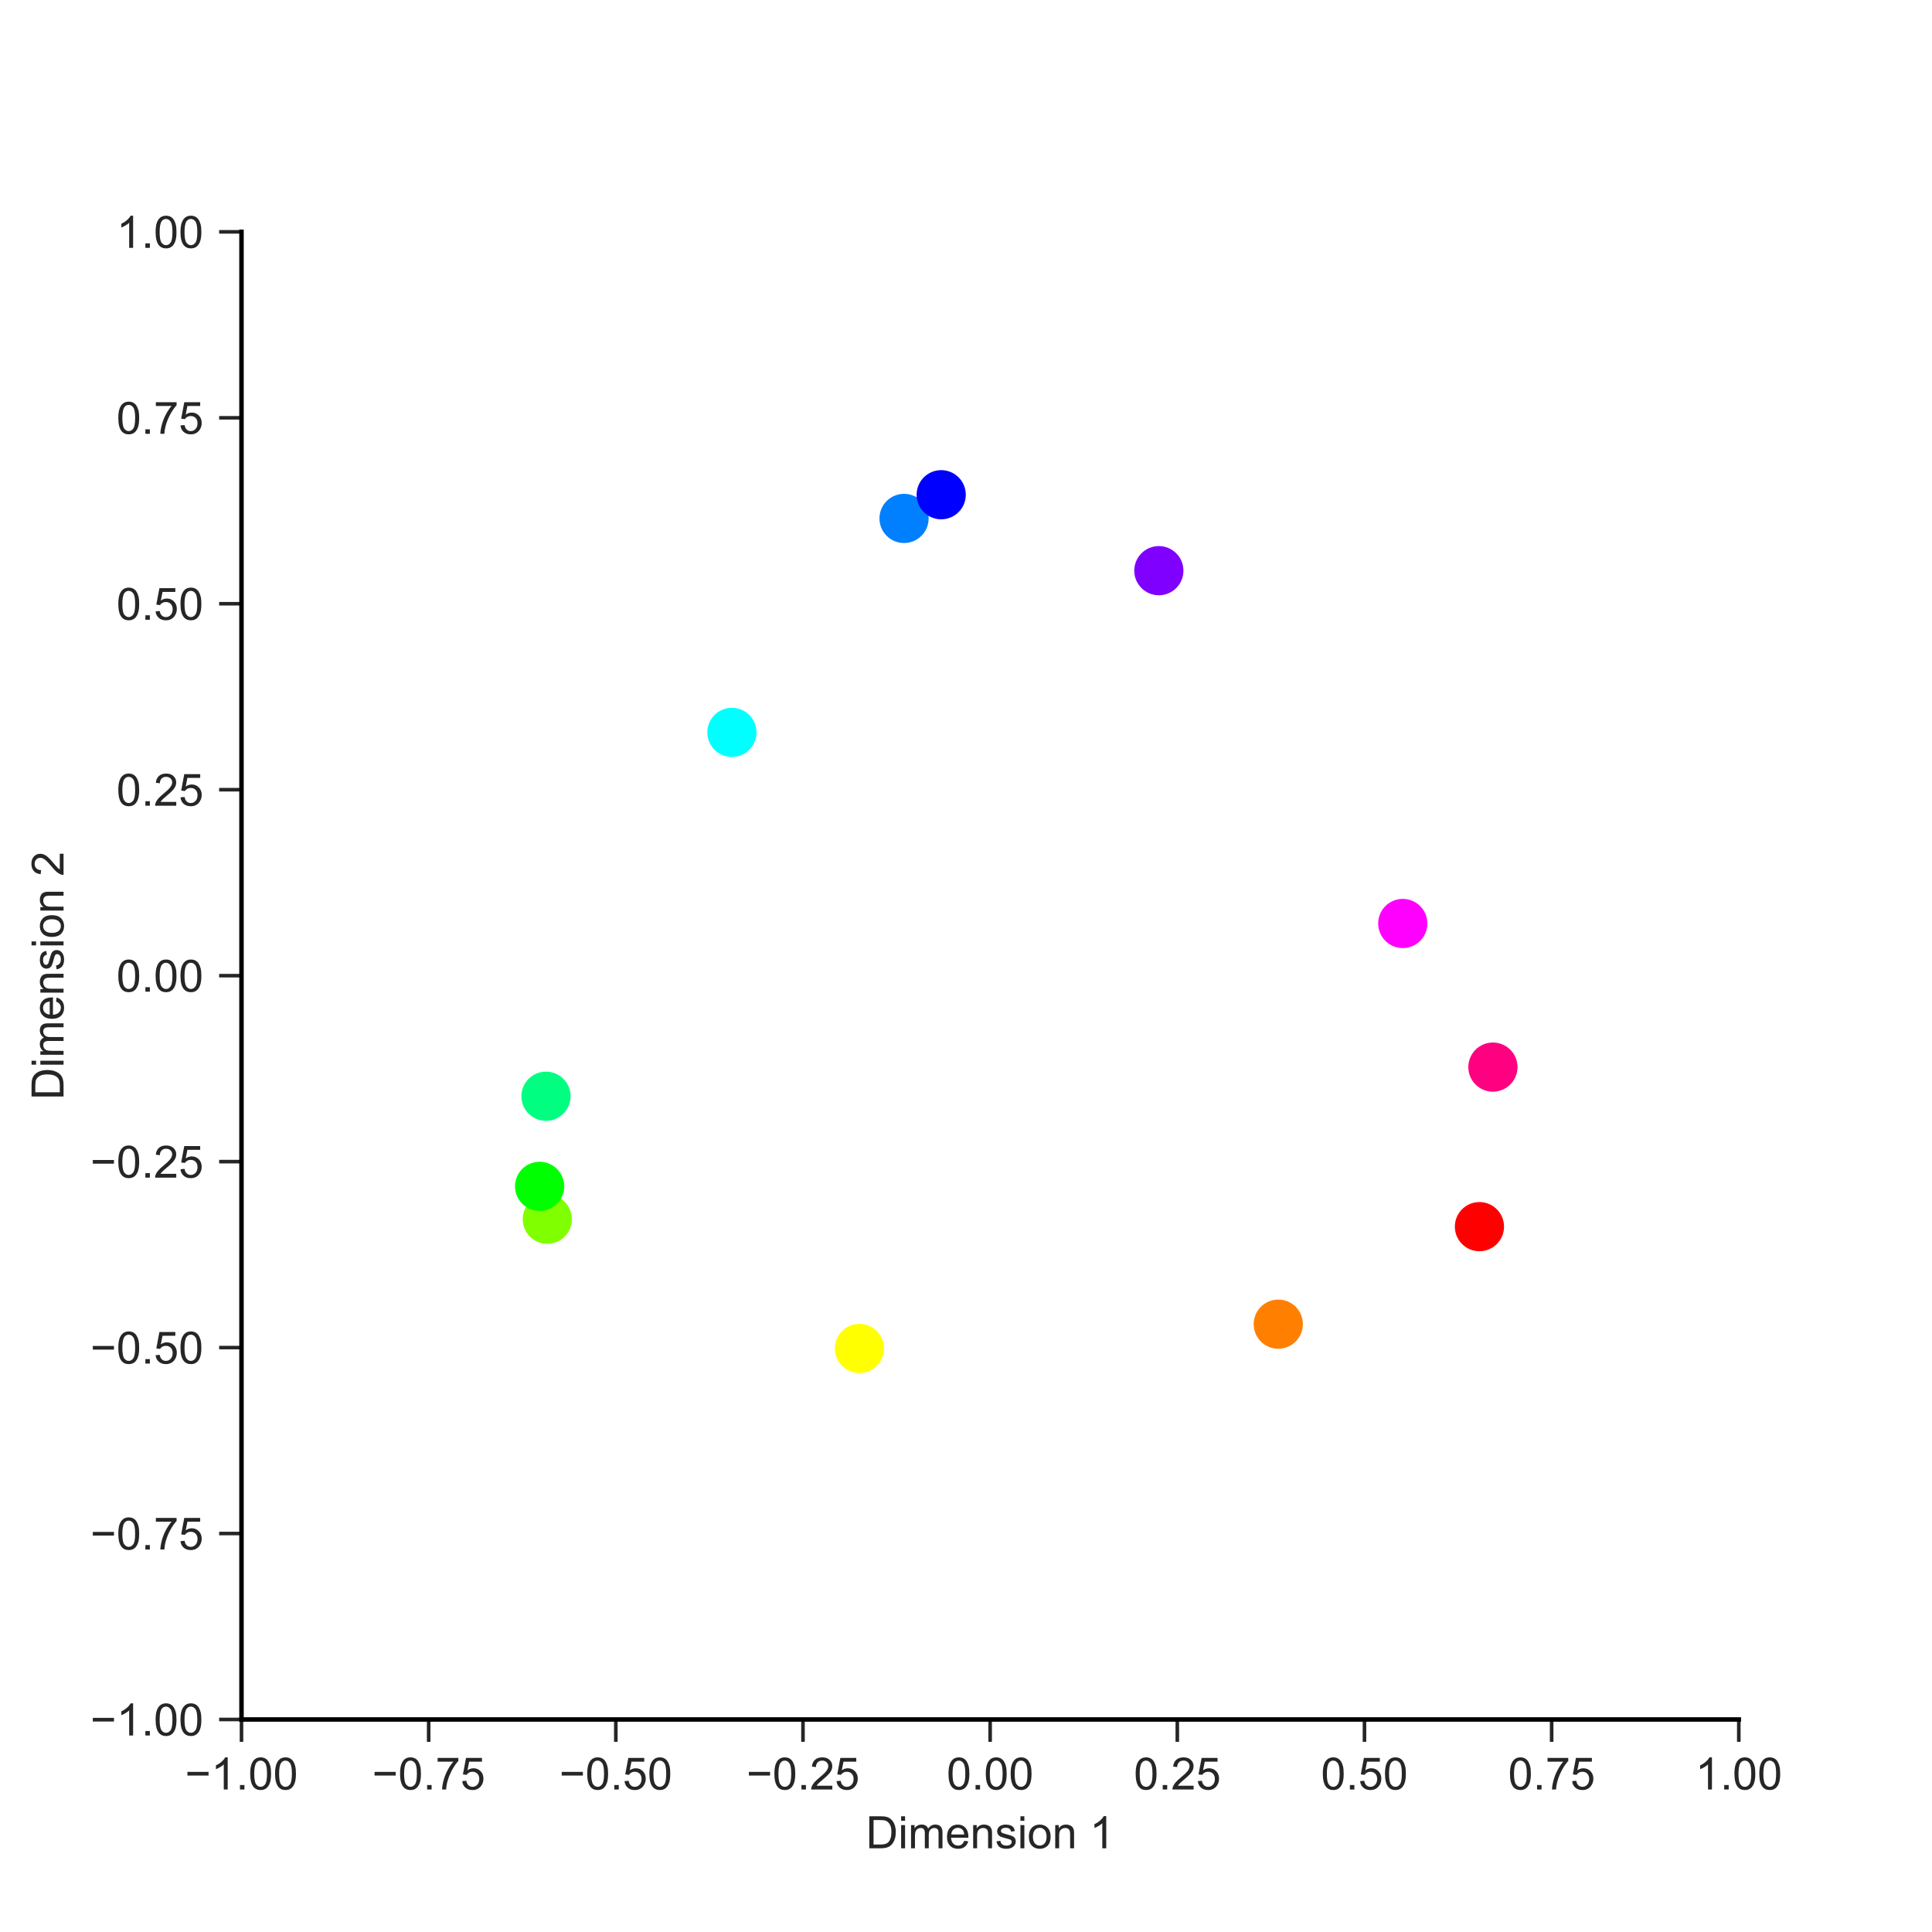
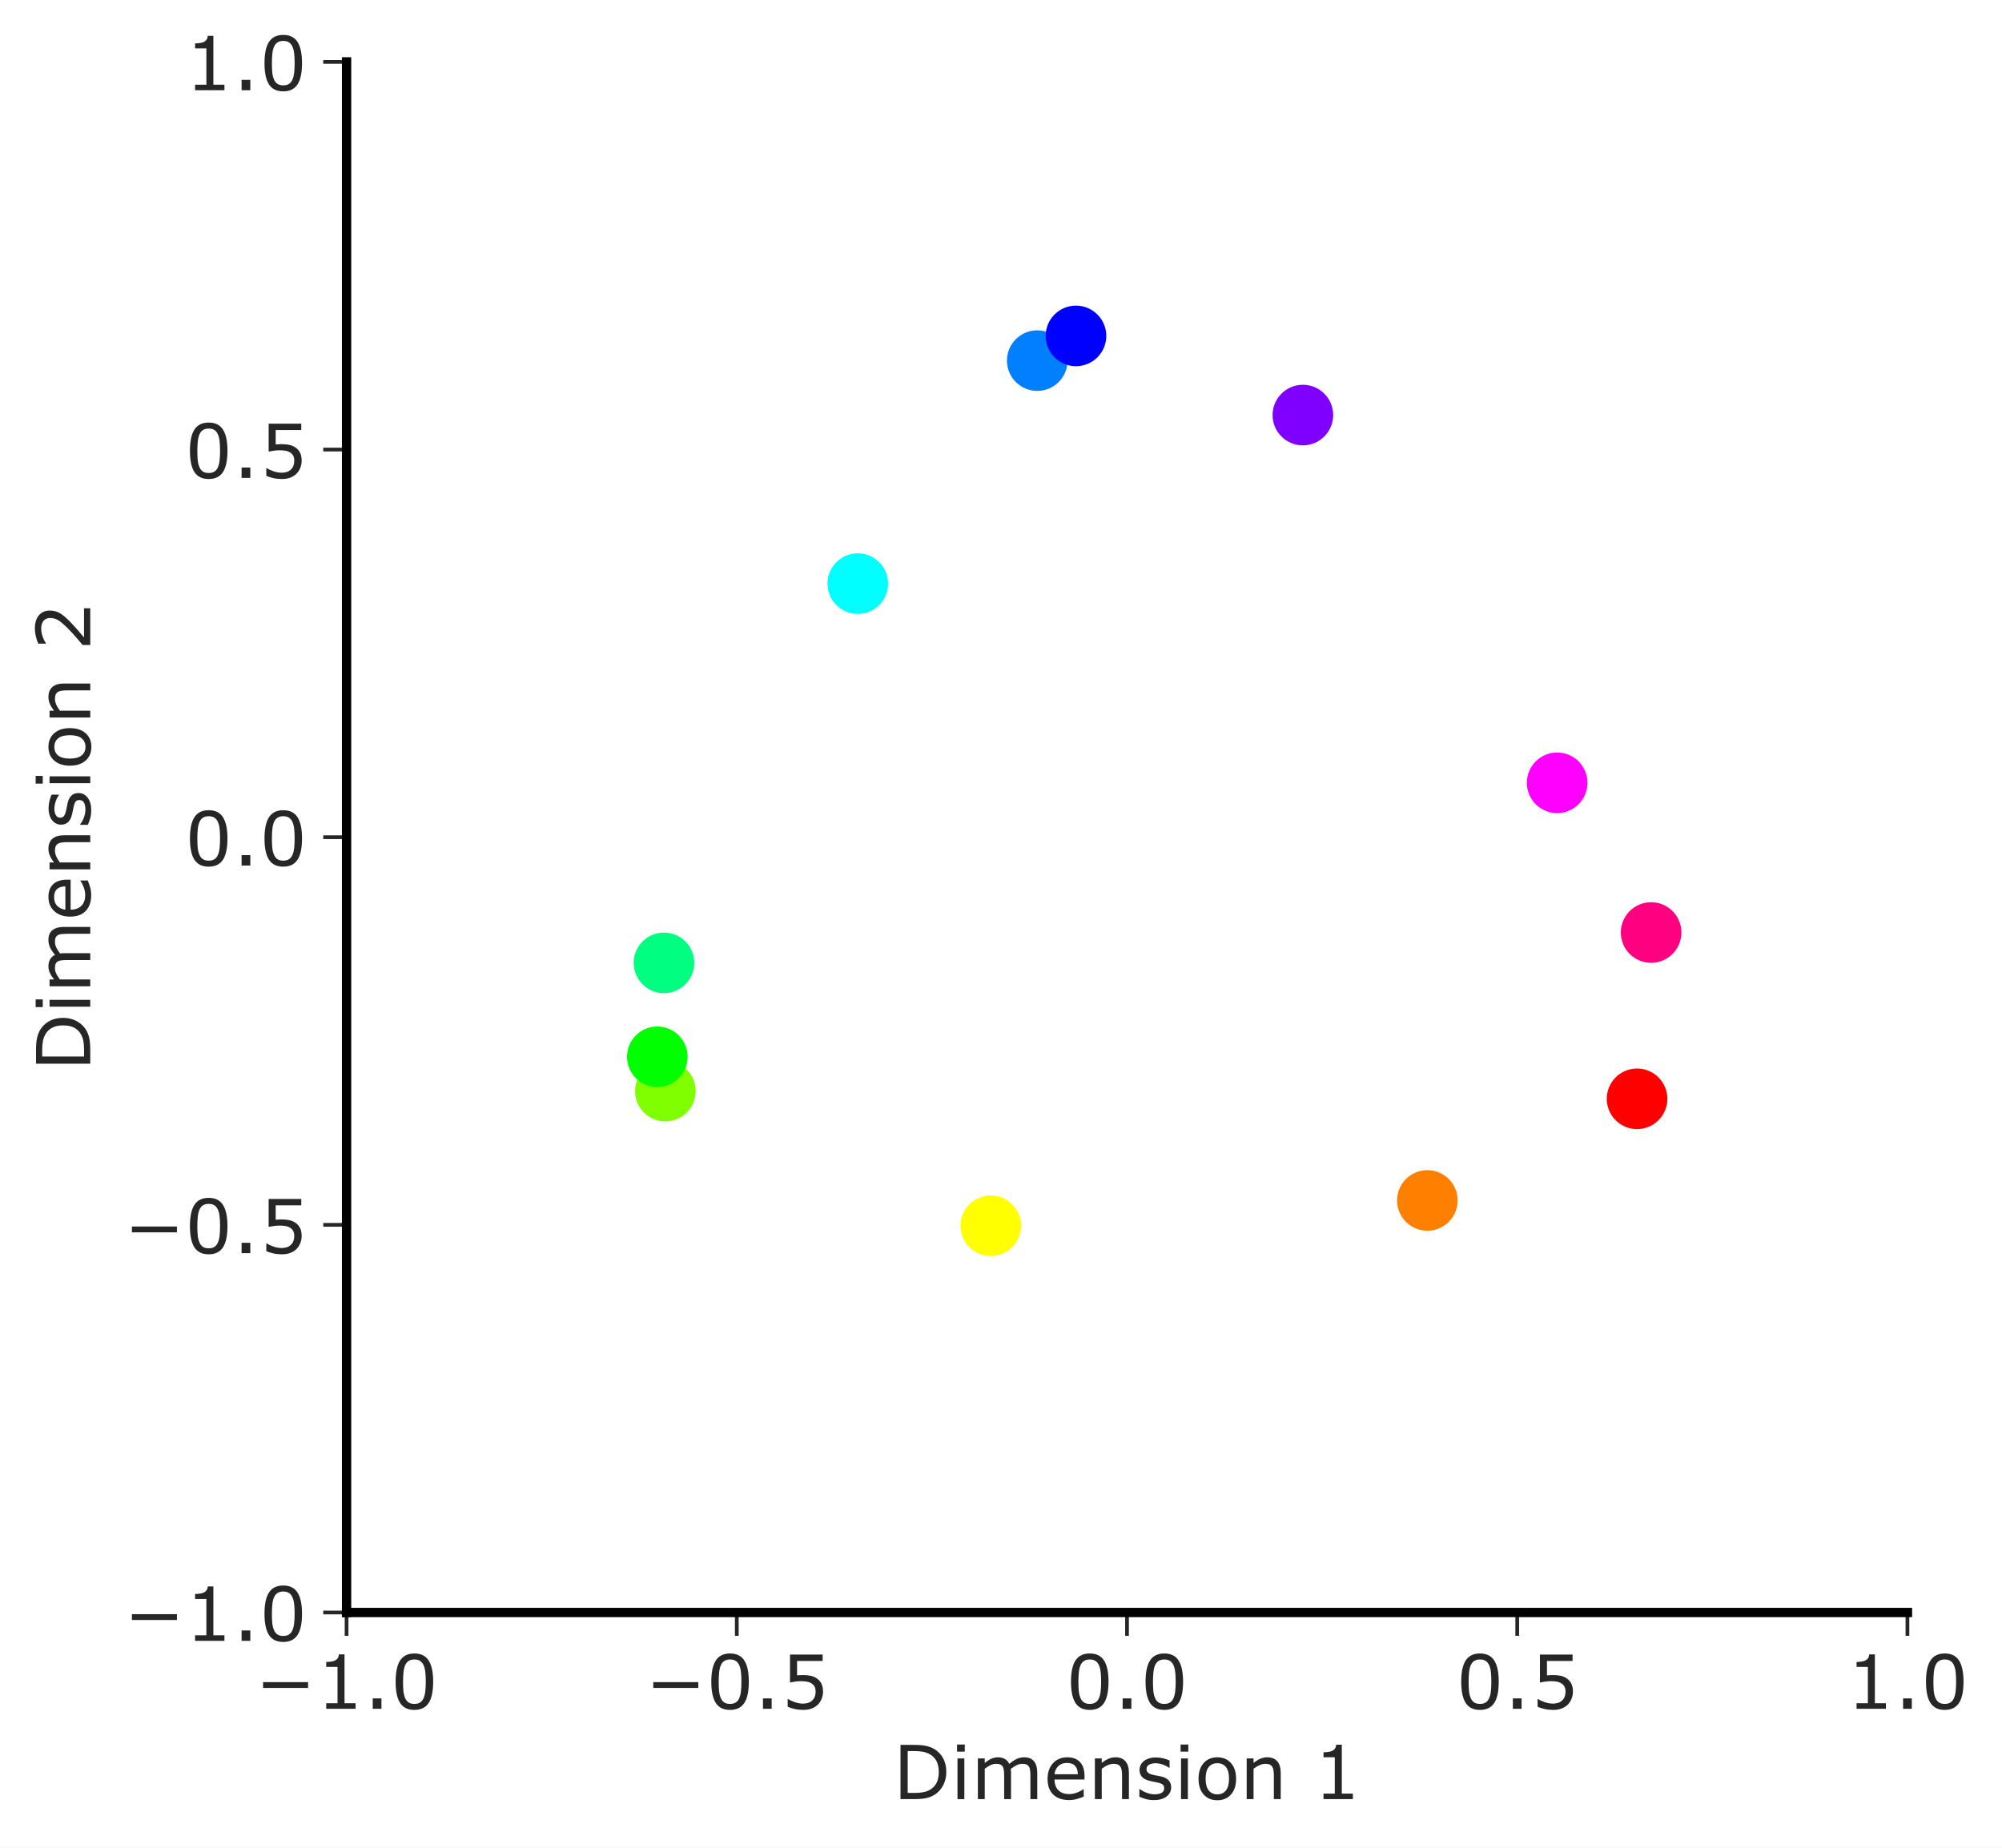
- <svg xmlns="http://www.w3.org/2000/svg" xmlns:xlink="http://www.w3.org/1999/xlink" width="432pt" height="432pt" viewBox="0 0 432 432" version="1.1">
+ <svg xmlns="http://www.w3.org/2000/svg" xmlns:xlink="http://www.w3.org/1999/xlink" width="429.42pt" height="396.374pt" viewBox="0 0 429.42 396.374" version="1.1">
  <defs>
    <style type="text/css">*{stroke-linejoin: round; stroke-linecap: butt}</style>
  </defs>
  <g id="figure_1">
    <g id="patch_1">
-       <path d="M 0 432  L 432 432  L 432 0  L 0 0  z " style="fill: #ffffff" />
+       <path d="M 0 396.374  L 429.42 396.374  L 429.42 0  L 0 0  z " style="fill: #ffffff" />
    </g>
    <g id="axes_1">
      <g id="patch_2">
-         <path d="M 54 384.48  L 388.8 384.48  L 388.8 51.84  L 54 51.84  z " style="fill: #ffffff" />
+         <path d="M 74.338 345.919  L 409.137 345.919  L 409.137 13.279  L 74.338 13.279  z " style="fill: #ffffff" />
      </g>
      <g id="matplotlib.axis_1">
        <g id="xtick_1">
          <g id="line2d_1">
-             <path d="M 54 384.48  L 54 51.84  " clip-path="url(#p683daf4577)" style="fill: none; stroke: #ffffff; stroke-width: 0.8; stroke-linecap: round" />
+             <path d="M 74.338 345.919  L 74.338 13.279  " clip-path="url(#pe5f14e100c)" style="fill: none; stroke: #ffffff; stroke-width: 0.8; stroke-linecap: round" />
          </g>
          <g id="line2d_2">
            <defs>
-               <path id="ma53fd2ce79" d="M 0 0  L 0 5  " style="stroke: #262626; stroke-width: 0.8" />
+               <path id="m4407a544b8" d="M 0 0  L 0 5  " style="stroke: #262626; stroke-width: 0.8" />
            </defs>
            <g>
-               <use xlink:href="#ma53fd2ce79" x="54" y="384.48" style="fill: #262626; stroke: #262626; stroke-width: 0.8" />
+               <use xlink:href="#m4407a544b8" x="74.338" y="345.919" style="fill: #262626; stroke: #262626; stroke-width: 0.8" />
            </g>
          </g>
          <g id="text_1">
-             <g style="fill: #262626" transform="translate(41.34922 400.1378) scale(0.1 -0.1)">
+             <g style="fill: #262626" transform="translate(54.7075 366.5763) scale(0.16 -0.16)">
              <defs>
-                 <path id="ArialMT-2212" d="M 3381 1997  L 356 1997  L 356 2522  L 3381 2522  L 3381 1997  z " transform="scale(0.015625)" />
-                 <path id="ArialMT-31" d="M 2384 0  L 1822 0  L 1822 3584  Q 1619 3391 1289 3197  Q 959 3003 697 2906  L 697 3450  Q 1169 3672 1522 3987  Q 1875 4303 2022 4600  L 2384 4600  L 2384 0  z " transform="scale(0.015625)" />
-                 <path id="ArialMT-2e" d="M 581 0  L 581 641  L 1222 641  L 1222 0  L 581 0  z " transform="scale(0.015625)" />
-                 <path id="ArialMT-30" d="M 266 2259  Q 266 3072 433 3567  Q 600 4063 929 4331  Q 1259 4600 1759 4600  Q 2128 4600 2406 4451  Q 2684 4303 2865 4023  Q 3047 3744 3150 3342  Q 3253 2941 3253 2259  Q 3253 1453 3087 958  Q 2922 463 2592 192  Q 2263 -78 1759 -78  Q 1097 -78 719 397  Q 266 969 266 2259  z M 844 2259  Q 844 1131 1108 757  Q 1372 384 1759 384  Q 2147 384 2411 759  Q 2675 1134 2675 2259  Q 2675 3391 2411 3762  Q 2147 4134 1753 4134  Q 1366 4134 1134 3806  Q 844 3388 844 2259  z " transform="scale(0.015625)" />
+                 <path id="Verdana-2212" d="M 4550 1788  L 688 1788  L 688 2288  L 4550 2288  L 4550 1788  z " transform="scale(0.015625)" />
+                 <path id="Verdana-31" d="M 3388 0  L 869 0  L 869 475  L 1838 475  L 1838 3594  L 869 3594  L 869 4019  Q 1066 4019 1291 4051  Q 1516 4084 1631 4147  Q 1775 4225 1858 4345  Q 1941 4466 1953 4669  L 2438 4669  L 2438 475  L 3388 475  L 3388 0  z " transform="scale(0.015625)" />
+                 <path id="Verdana-2e" d="M 1538 0  L 791 0  L 791 891  L 1538 891  L 1538 0  z " transform="scale(0.015625)" />
+                 <path id="Verdana-30" d="M 3647 2328  Q 3647 1075 3255 489  Q 2863 -97 2038 -97  Q 1200 -97 814 497  Q 428 1091 428 2322  Q 428 3563 818 4155  Q 1209 4747 2038 4747  Q 2875 4747 3261 4145  Q 3647 3544 3647 2328  z M 2825 909  Q 2934 1163 2973 1505  Q 3013 1847 3013 2328  Q 3013 2803 2973 3153  Q 2934 3503 2822 3747  Q 2713 3988 2523 4109  Q 2334 4231 2038 4231  Q 1744 4231 1551 4109  Q 1359 3988 1247 3741  Q 1141 3509 1102 3137  Q 1063 2766 1063 2322  Q 1063 1834 1097 1506  Q 1131 1178 1244 919  Q 1347 675 1536 547  Q 1725 419 2038 419  Q 2331 419 2525 541  Q 2719 663 2825 909  z " transform="scale(0.015625)" />
              </defs>
-               <use xlink:href="#ArialMT-2212" />
-               <use xlink:href="#ArialMT-31" x="58.398" />
-               <use xlink:href="#ArialMT-2e" x="114.014" />
-               <use xlink:href="#ArialMT-30" x="141.797" />
-               <use xlink:href="#ArialMT-30" x="197.412" />
+               <use xlink:href="#Verdana-2212" />
+               <use xlink:href="#Verdana-31" x="81.836" />
+               <use xlink:href="#Verdana-2e" x="145.41" />
+               <use xlink:href="#Verdana-30" x="181.787" />
            </g>
          </g>
        </g>
        <g id="xtick_2">
          <g id="line2d_3">
-             <path d="M 95.85 384.48  L 95.85 51.84  " clip-path="url(#p683daf4577)" style="fill: none; stroke: #ffffff; stroke-width: 0.8; stroke-linecap: round" />
+             <path d="M 158.037 345.919  L 158.037 13.279  " clip-path="url(#pe5f14e100c)" style="fill: none; stroke: #ffffff; stroke-width: 0.8; stroke-linecap: round" />
          </g>
          <g id="line2d_4">
            <g>
-               <use xlink:href="#ma53fd2ce79" x="95.85" y="384.48" style="fill: #262626; stroke: #262626; stroke-width: 0.8" />
+               <use xlink:href="#m4407a544b8" x="158.037" y="345.919" style="fill: #262626; stroke: #262626; stroke-width: 0.8" />
            </g>
          </g>
          <g id="text_2">
-             <g style="fill: #262626" transform="translate(83.19922 400.1378) scale(0.1 -0.1)">
+             <g style="fill: #262626" transform="translate(138.4075 366.5763) scale(0.16 -0.16)">
              <defs>
-                 <path id="ArialMT-37" d="M 303 3981  L 303 4522  L 3269 4522  L 3269 4084  Q 2831 3619 2401 2847  Q 1972 2075 1738 1259  Q 1569 684 1522 0  L 944 0  Q 953 541 1156 1306  Q 1359 2072 1739 2783  Q 2119 3494 2547 3981  L 303 3981  z " transform="scale(0.015625)" />
-                 <path id="ArialMT-35" d="M 266 1200  L 856 1250  Q 922 819 1161 601  Q 1400 384 1738 384  Q 2144 384 2425 690  Q 2706 997 2706 1503  Q 2706 1984 2436 2262  Q 2166 2541 1728 2541  Q 1456 2541 1237 2417  Q 1019 2294 894 2097  L 366 2166  L 809 4519  L 3088 4519  L 3088 3981  L 1259 3981  L 1013 2750  Q 1425 3038 1878 3038  Q 2478 3038 2890 2622  Q 3303 2206 3303 1553  Q 3303 931 2941 478  Q 2500 -78 1738 -78  Q 1113 -78 717 272  Q 322 622 266 1200  z " transform="scale(0.015625)" />
+                 <path id="Verdana-35" d="M 3616 1478  Q 3616 1153 3497 856  Q 3378 559 3172 356  Q 2947 138 2636 20  Q 2325 -97 1916 -97  Q 1534 -97 1181 -17  Q 828 63 584 175  L 584 834  L 628 834  Q 884 672 1228 558  Q 1572 444 1903 444  Q 2125 444 2333 506  Q 2541 569 2703 725  Q 2841 859 2911 1046  Q 2981 1234 2981 1481  Q 2981 1722 2898 1887  Q 2816 2053 2669 2153  Q 2506 2272 2273 2320  Q 2041 2369 1753 2369  Q 1478 2369 1223 2331  Q 969 2294 784 2256  L 784 4653  L 3584 4653  L 3584 4106  L 1388 4106  L 1388 2869  Q 1522 2881 1662 2887  Q 1803 2894 1906 2894  Q 2284 2894 2568 2830  Q 2853 2766 3091 2603  Q 3341 2431 3478 2159  Q 3616 1888 3616 1478  z " transform="scale(0.015625)" />
              </defs>
-               <use xlink:href="#ArialMT-2212" />
-               <use xlink:href="#ArialMT-30" x="58.398" />
-               <use xlink:href="#ArialMT-2e" x="114.014" />
-               <use xlink:href="#ArialMT-37" x="141.797" />
-               <use xlink:href="#ArialMT-35" x="197.412" />
+               <use xlink:href="#Verdana-2212" />
+               <use xlink:href="#Verdana-30" x="81.836" />
+               <use xlink:href="#Verdana-2e" x="145.41" />
+               <use xlink:href="#Verdana-35" x="181.787" />
            </g>
          </g>
        </g>
        <g id="xtick_3">
          <g id="line2d_5">
-             <path d="M 137.7 384.48  L 137.7 51.84  " clip-path="url(#p683daf4577)" style="fill: none; stroke: #ffffff; stroke-width: 0.8; stroke-linecap: round" />
+             <path d="M 241.738 345.919  L 241.738 13.279  " clip-path="url(#pe5f14e100c)" style="fill: none; stroke: #ffffff; stroke-width: 0.8; stroke-linecap: round" />
          </g>
          <g id="line2d_6">
            <g>
-               <use xlink:href="#ma53fd2ce79" x="137.7" y="384.48" style="fill: #262626; stroke: #262626; stroke-width: 0.8" />
+               <use xlink:href="#m4407a544b8" x="241.738" y="345.919" style="fill: #262626; stroke: #262626; stroke-width: 0.8" />
            </g>
          </g>
          <g id="text_3">
-             <g style="fill: #262626" transform="translate(125.0492 400.1378) scale(0.1 -0.1)">
-               <use xlink:href="#ArialMT-2212" />
-               <use xlink:href="#ArialMT-30" x="58.398" />
-               <use xlink:href="#ArialMT-2e" x="114.014" />
-               <use xlink:href="#ArialMT-35" x="141.797" />
-               <use xlink:href="#ArialMT-30" x="197.412" />
+             <g style="fill: #262626" transform="translate(228.655 366.5763) scale(0.16 -0.16)">
+               <use xlink:href="#Verdana-30" />
+               <use xlink:href="#Verdana-2e" x="63.574" />
+               <use xlink:href="#Verdana-30" x="99.951" />
            </g>
          </g>
        </g>
        <g id="xtick_4">
          <g id="line2d_7">
-             <path d="M 179.55 384.48  L 179.55 51.84  " clip-path="url(#p683daf4577)" style="fill: none; stroke: #ffffff; stroke-width: 0.8; stroke-linecap: round" />
+             <path d="M 325.438 345.919  L 325.438 13.279  " clip-path="url(#pe5f14e100c)" style="fill: none; stroke: #ffffff; stroke-width: 0.8; stroke-linecap: round" />
          </g>
          <g id="line2d_8">
            <g>
-               <use xlink:href="#ma53fd2ce79" x="179.55" y="384.48" style="fill: #262626; stroke: #262626; stroke-width: 0.8" />
+               <use xlink:href="#m4407a544b8" x="325.438" y="345.919" style="fill: #262626; stroke: #262626; stroke-width: 0.8" />
            </g>
          </g>
          <g id="text_4">
-             <g style="fill: #262626" transform="translate(166.8992 400.1378) scale(0.1 -0.1)">
-               <defs>
-                 <path id="ArialMT-32" d="M 3222 541  L 3222 0  L 194 0  Q 188 203 259 391  Q 375 700 629 1000  Q 884 1300 1366 1694  Q 2113 2306 2375 2664  Q 2638 3022 2638 3341  Q 2638 3675 2398 3904  Q 2159 4134 1775 4134  Q 1369 4134 1125 3890  Q 881 3647 878 3216  L 300 3275  Q 359 3922 746 4261  Q 1134 4600 1788 4600  Q 2447 4600 2831 4234  Q 3216 3869 3216 3328  Q 3216 3053 3103 2787  Q 2991 2522 2730 2228  Q 2469 1934 1863 1422  Q 1356 997 1212 845  Q 1069 694 975 541  L 3222 541  z " transform="scale(0.015625)" />
-               </defs>
-               <use xlink:href="#ArialMT-2212" />
-               <use xlink:href="#ArialMT-30" x="58.398" />
-               <use xlink:href="#ArialMT-2e" x="114.014" />
-               <use xlink:href="#ArialMT-32" x="141.797" />
-               <use xlink:href="#ArialMT-35" x="197.412" />
+             <g style="fill: #262626" transform="translate(312.355 366.5763) scale(0.16 -0.16)">
+               <use xlink:href="#Verdana-30" />
+               <use xlink:href="#Verdana-2e" x="63.574" />
+               <use xlink:href="#Verdana-35" x="99.951" />
            </g>
          </g>
        </g>
        <g id="xtick_5">
          <g id="line2d_9">
-             <path d="M 221.4 384.48  L 221.4 51.84  " clip-path="url(#p683daf4577)" style="fill: none; stroke: #ffffff; stroke-width: 0.8; stroke-linecap: round" />
+             <path d="M 409.137 345.919  L 409.137 13.279  " clip-path="url(#pe5f14e100c)" style="fill: none; stroke: #ffffff; stroke-width: 0.8; stroke-linecap: round" />
          </g>
          <g id="line2d_10">
            <g>
-               <use xlink:href="#ma53fd2ce79" x="221.4" y="384.48" style="fill: #262626; stroke: #262626; stroke-width: 0.8" />
+               <use xlink:href="#m4407a544b8" x="409.137" y="345.919" style="fill: #262626; stroke: #262626; stroke-width: 0.8" />
            </g>
          </g>
          <g id="text_5">
-             <g style="fill: #262626" transform="translate(211.6695 400.1378) scale(0.1 -0.1)">
-               <use xlink:href="#ArialMT-30" />
-               <use xlink:href="#ArialMT-2e" x="55.615" />
-               <use xlink:href="#ArialMT-30" x="83.398" />
-               <use xlink:href="#ArialMT-30" x="139.014" />
-             </g>
-           </g>
-         </g>
-         <g id="xtick_6">
-           <g id="line2d_11">
-             <path d="M 263.25 384.48  L 263.25 51.84  " clip-path="url(#p683daf4577)" style="fill: none; stroke: #ffffff; stroke-width: 0.8; stroke-linecap: round" />
-           </g>
-           <g id="line2d_12">
-             <g>
-               <use xlink:href="#ma53fd2ce79" x="263.25" y="384.48" style="fill: #262626; stroke: #262626; stroke-width: 0.8" />
-             </g>
-           </g>
-           <g id="text_6">
-             <g style="fill: #262626" transform="translate(253.5195 400.1378) scale(0.1 -0.1)">
-               <use xlink:href="#ArialMT-30" />
-               <use xlink:href="#ArialMT-2e" x="55.615" />
-               <use xlink:href="#ArialMT-32" x="83.398" />
-               <use xlink:href="#ArialMT-35" x="139.014" />
-             </g>
-           </g>
-         </g>
-         <g id="xtick_7">
-           <g id="line2d_13">
-             <path d="M 305.1 384.48  L 305.1 51.84  " clip-path="url(#p683daf4577)" style="fill: none; stroke: #ffffff; stroke-width: 0.8; stroke-linecap: round" />
-           </g>
-           <g id="line2d_14">
-             <g>
-               <use xlink:href="#ma53fd2ce79" x="305.1" y="384.48" style="fill: #262626; stroke: #262626; stroke-width: 0.8" />
-             </g>
-           </g>
-           <g id="text_7">
-             <g style="fill: #262626" transform="translate(295.3695 400.1378) scale(0.1 -0.1)">
-               <use xlink:href="#ArialMT-30" />
-               <use xlink:href="#ArialMT-2e" x="55.615" />
-               <use xlink:href="#ArialMT-35" x="83.398" />
-               <use xlink:href="#ArialMT-30" x="139.014" />
-             </g>
-           </g>
-         </g>
-         <g id="xtick_8">
-           <g id="line2d_15">
-             <path d="M 346.95 384.48  L 346.95 51.84  " clip-path="url(#p683daf4577)" style="fill: none; stroke: #ffffff; stroke-width: 0.8; stroke-linecap: round" />
-           </g>
-           <g id="line2d_16">
-             <g>
-               <use xlink:href="#ma53fd2ce79" x="346.95" y="384.48" style="fill: #262626; stroke: #262626; stroke-width: 0.8" />
-             </g>
-           </g>
-           <g id="text_8">
-             <g style="fill: #262626" transform="translate(337.2195 400.1378) scale(0.1 -0.1)">
-               <use xlink:href="#ArialMT-30" />
-               <use xlink:href="#ArialMT-2e" x="55.615" />
-               <use xlink:href="#ArialMT-37" x="83.398" />
-               <use xlink:href="#ArialMT-35" x="139.014" />
-             </g>
-           </g>
-         </g>
-         <g id="xtick_9">
-           <g id="line2d_17">
-             <path d="M 388.8 384.48  L 388.8 51.84  " clip-path="url(#p683daf4577)" style="fill: none; stroke: #ffffff; stroke-width: 0.8; stroke-linecap: round" />
-           </g>
-           <g id="line2d_18">
-             <g>
-               <use xlink:href="#ma53fd2ce79" x="388.8" y="384.48" style="fill: #262626; stroke: #262626; stroke-width: 0.8" />
-             </g>
-           </g>
-           <g id="text_9">
-             <g style="fill: #262626" transform="translate(379.0695 400.1378) scale(0.1 -0.1)">
-               <use xlink:href="#ArialMT-31" />
-               <use xlink:href="#ArialMT-2e" x="55.615" />
-               <use xlink:href="#ArialMT-30" x="83.398" />
-               <use xlink:href="#ArialMT-30" x="139.014" />
-             </g>
-           </g>
-         </g>
-         <g id="text_10">
-           <g style="fill: #262626" transform="translate(193.6109 413.2831) scale(0.1 -0.1)">
+             <g style="fill: #262626" transform="translate(396.055 366.5763) scale(0.16 -0.16)">
+               <use xlink:href="#Verdana-31" />
+               <use xlink:href="#Verdana-2e" x="63.574" />
+               <use xlink:href="#Verdana-30" x="99.951" />
+             </g>
+           </g>
+         </g>
+         <g id="text_6">
+           <g style="fill: #262626" transform="translate(191.59 385.9538) scale(0.16 -0.16)">
            <defs>
-               <path id="ArialMT-44" d="M 494 0  L 494 4581  L 2072 4581  Q 2606 4581 2888 4516  Q 3281 4425 3559 4188  Q 3922 3881 4101 3404  Q 4281 2928 4281 2316  Q 4281 1794 4159 1391  Q 4038 988 3847 723  Q 3656 459 3429 307  Q 3203 156 2883 78  Q 2563 0 2147 0  L 494 0  z M 1100 541  L 2078 541  Q 2531 541 2789 625  Q 3047 709 3200 863  Q 3416 1078 3536 1442  Q 3656 1806 3656 2325  Q 3656 3044 3420 3430  Q 3184 3816 2847 3947  Q 2603 4041 2063 4041  L 1100 4041  L 1100 541  z " transform="scale(0.015625)" />
-               <path id="ArialMT-69" d="M 425 3934  L 425 4581  L 988 4581  L 988 3934  L 425 3934  z M 425 0  L 425 3319  L 988 3319  L 988 0  L 425 0  z " transform="scale(0.015625)" />
-               <path id="ArialMT-6d" d="M 422 0  L 422 3319  L 925 3319  L 925 2853  Q 1081 3097 1340 3245  Q 1600 3394 1931 3394  Q 2300 3394 2536 3241  Q 2772 3088 2869 2813  Q 3263 3394 3894 3394  Q 4388 3394 4653 3120  Q 4919 2847 4919 2278  L 4919 0  L 4359 0  L 4359 2091  Q 4359 2428 4304 2576  Q 4250 2725 4106 2815  Q 3963 2906 3769 2906  Q 3419 2906 3187 2673  Q 2956 2441 2956 1928  L 2956 0  L 2394 0  L 2394 2156  Q 2394 2531 2256 2718  Q 2119 2906 1806 2906  Q 1569 2906 1367 2781  Q 1166 2656 1075 2415  Q 984 2175 984 1722  L 984 0  L 422 0  z " transform="scale(0.015625)" />
-               <path id="ArialMT-65" d="M 2694 1069  L 3275 997  Q 3138 488 2766 206  Q 2394 -75 1816 -75  Q 1088 -75 661 373  Q 234 822 234 1631  Q 234 2469 665 2931  Q 1097 3394 1784 3394  Q 2450 3394 2872 2941  Q 3294 2488 3294 1666  Q 3294 1616 3291 1516  L 816 1516  Q 847 969 1125 678  Q 1403 388 1819 388  Q 2128 388 2347 550  Q 2566 713 2694 1069  z M 847 1978  L 2700 1978  Q 2663 2397 2488 2606  Q 2219 2931 1791 2931  Q 1403 2931 1139 2672  Q 875 2413 847 1978  z " transform="scale(0.015625)" />
-               <path id="ArialMT-6e" d="M 422 0  L 422 3319  L 928 3319  L 928 2847  Q 1294 3394 1984 3394  Q 2284 3394 2536 3286  Q 2788 3178 2913 3003  Q 3038 2828 3088 2588  Q 3119 2431 3119 2041  L 3119 0  L 2556 0  L 2556 2019  Q 2556 2363 2490 2533  Q 2425 2703 2258 2804  Q 2091 2906 1866 2906  Q 1506 2906 1245 2678  Q 984 2450 984 1813  L 984 0  L 422 0  z " transform="scale(0.015625)" />
-               <path id="ArialMT-73" d="M 197 991  L 753 1078  Q 800 744 1014 566  Q 1228 388 1613 388  Q 2000 388 2187 545  Q 2375 703 2375 916  Q 2375 1106 2209 1216  Q 2094 1291 1634 1406  Q 1016 1563 777 1677  Q 538 1791 414 1992  Q 291 2194 291 2438  Q 291 2659 392 2848  Q 494 3038 669 3163  Q 800 3259 1026 3326  Q 1253 3394 1513 3394  Q 1903 3394 2198 3281  Q 2494 3169 2634 2976  Q 2775 2784 2828 2463  L 2278 2388  Q 2241 2644 2061 2787  Q 1881 2931 1553 2931  Q 1166 2931 1000 2803  Q 834 2675 834 2503  Q 834 2394 903 2306  Q 972 2216 1119 2156  Q 1203 2125 1616 2013  Q 2213 1853 2448 1751  Q 2684 1650 2818 1456  Q 2953 1263 2953 975  Q 2953 694 2789 445  Q 2625 197 2315 61  Q 2006 -75 1616 -75  Q 969 -75 630 194  Q 291 463 197 991  z " transform="scale(0.015625)" />
-               <path id="ArialMT-6f" d="M 213 1659  Q 213 2581 725 3025  Q 1153 3394 1769 3394  Q 2453 3394 2887 2945  Q 3322 2497 3322 1706  Q 3322 1066 3130 698  Q 2938 331 2570 128  Q 2203 -75 1769 -75  Q 1072 -75 642 372  Q 213 819 213 1659  z M 791 1659  Q 791 1022 1069 705  Q 1347 388 1769 388  Q 2188 388 2466 706  Q 2744 1025 2744 1678  Q 2744 2294 2464 2611  Q 2184 2928 1769 2928  Q 1347 2928 1069 2612  Q 791 2297 791 1659  z " transform="scale(0.015625)" />
-               <path id="ArialMT-20" transform="scale(0.015625)" />
+               <path id="Verdana-44" d="M 4556 2322  Q 4556 1688 4279 1172  Q 4003 656 3544 372  Q 3225 175 2833 87  Q 2441 0 1800 0  L 625 0  L 625 4653  L 1788 4653  Q 2469 4653 2870 4554  Q 3272 4456 3550 4284  Q 4025 3988 4290 3494  Q 4556 3000 4556 2322  z M 3909 2331  Q 3909 2878 3718 3253  Q 3528 3628 3150 3844  Q 2875 4000 2565 4061  Q 2256 4122 1825 4122  L 1244 4122  L 1244 531  L 1825 531  Q 2272 531 2605 597  Q 2938 663 3216 841  Q 3563 1063 3736 1425  Q 3909 1788 3909 2331  z " transform="scale(0.015625)" />
+               <path id="Verdana-69" d="M 1209 4075  L 547 4075  L 547 4684  L 1209 4684  L 1209 4075  z M 1172 0  L 584 0  L 584 3491  L 1172 3491  L 1172 0  z " transform="scale(0.015625)" />
+               <path id="Verdana-6d" d="M 5672 0  L 5084 0  L 5084 1988  Q 5084 2213 5064 2422  Q 5044 2631 4978 2756  Q 4906 2891 4772 2959  Q 4638 3028 4384 3028  Q 4138 3028 3891 2904  Q 3644 2781 3397 2591  Q 3406 2519 3412 2423  Q 3419 2328 3419 2234  L 3419 0  L 2831 0  L 2831 1988  Q 2831 2219 2811 2426  Q 2791 2634 2725 2759  Q 2653 2894 2518 2961  Q 2384 3028 2131 3028  Q 1891 3028 1648 2909  Q 1406 2791 1166 2606  L 1166 0  L 578 0  L 578 3491  L 1166 3491  L 1166 3103  Q 1441 3331 1714 3459  Q 1988 3588 2297 3588  Q 2653 3588 2901 3438  Q 3150 3288 3272 3022  Q 3628 3322 3922 3455  Q 4216 3588 4550 3588  Q 5125 3588 5398 3239  Q 5672 2891 5672 2266  L 5672 0  z " transform="scale(0.015625)" />
+               <path id="Verdana-65" d="M 3500 1684  L 928 1684  Q 928 1363 1025 1123  Q 1122 884 1291 731  Q 1453 581 1676 506  Q 1900 431 2169 431  Q 2525 431 2886 573  Q 3247 716 3400 853  L 3431 853  L 3431 213  Q 3134 88 2825 3  Q 2516 -81 2175 -81  Q 1306 -81 818 389  Q 331 859 331 1725  Q 331 2581 798 3084  Q 1266 3588 2028 3588  Q 2734 3588 3117 3175  Q 3500 2763 3500 2003  L 3500 1684  z M 2928 2134  Q 2925 2597 2695 2850  Q 2466 3103 1997 3103  Q 1525 3103 1245 2825  Q 966 2547 928 2134  L 2928 2134  z " transform="scale(0.015625)" />
+               <path id="Verdana-6e" d="M 3497 0  L 2909 0  L 2909 1988  Q 2909 2228 2881 2439  Q 2853 2650 2778 2769  Q 2700 2900 2553 2964  Q 2406 3028 2172 3028  Q 1931 3028 1668 2909  Q 1406 2791 1166 2606  L 1166 0  L 578 0  L 578 3491  L 1166 3491  L 1166 3103  Q 1441 3331 1734 3459  Q 2028 3588 2338 3588  Q 2903 3588 3200 3247  Q 3497 2906 3497 2266  L 3497 0  z " transform="scale(0.015625)" />
+               <path id="Verdana-73" d="M 3072 1006  Q 3072 528 2676 222  Q 2281 -84 1597 -84  Q 1209 -84 886 8  Q 563 100 344 209  L 344 869  L 375 869  Q 653 659 993 536  Q 1334 413 1647 413  Q 2034 413 2253 538  Q 2472 663 2472 931  Q 2472 1138 2353 1244  Q 2234 1350 1897 1425  Q 1772 1453 1570 1490  Q 1369 1528 1203 1572  Q 744 1694 551 1930  Q 359 2166 359 2509  Q 359 2725 448 2915  Q 538 3106 719 3256  Q 894 3403 1164 3489  Q 1434 3575 1769 3575  Q 2081 3575 2401 3498  Q 2722 3422 2934 3313  L 2934 2684  L 2903 2684  Q 2678 2850 2356 2964  Q 2034 3078 1725 3078  Q 1403 3078 1181 2954  Q 959 2831 959 2588  Q 959 2372 1094 2263  Q 1225 2153 1519 2084  Q 1681 2047 1882 2009  Q 2084 1972 2219 1941  Q 2628 1847 2850 1619  Q 3072 1388 3072 1006  z " transform="scale(0.015625)" />
+               <path id="Verdana-6f" d="M 3553 1744  Q 3553 891 3115 397  Q 2678 -97 1944 -97  Q 1203 -97 767 397  Q 331 891 331 1744  Q 331 2597 767 3092  Q 1203 3588 1944 3588  Q 2678 3588 3115 3092  Q 3553 2597 3553 1744  z M 2947 1744  Q 2947 2422 2681 2751  Q 2416 3081 1944 3081  Q 1466 3081 1202 2751  Q 938 2422 938 1744  Q 938 1088 1203 748  Q 1469 409 1944 409  Q 2413 409 2680 745  Q 2947 1081 2947 1744  z " transform="scale(0.015625)" />
+               <path id="Verdana-20" transform="scale(0.015625)" />
            </defs>
-             <use xlink:href="#ArialMT-44" />
-             <use xlink:href="#ArialMT-69" x="72.217" />
-             <use xlink:href="#ArialMT-6d" x="94.434" />
-             <use xlink:href="#ArialMT-65" x="177.734" />
-             <use xlink:href="#ArialMT-6e" x="233.35" />
-             <use xlink:href="#ArialMT-73" x="288.965" />
-             <use xlink:href="#ArialMT-69" x="338.965" />
-             <use xlink:href="#ArialMT-6f" x="361.182" />
-             <use xlink:href="#ArialMT-6e" x="416.797" />
-             <use xlink:href="#ArialMT-20" x="472.412" />
-             <use xlink:href="#ArialMT-31" x="500.195" />
+             <use xlink:href="#Verdana-44" />
+             <use xlink:href="#Verdana-69" x="77.051" />
+             <use xlink:href="#Verdana-6d" x="104.492" />
+             <use xlink:href="#Verdana-65" x="201.758" />
+             <use xlink:href="#Verdana-6e" x="261.328" />
+             <use xlink:href="#Verdana-73" x="324.609" />
+             <use xlink:href="#Verdana-69" x="376.709" />
+             <use xlink:href="#Verdana-6f" x="404.15" />
+             <use xlink:href="#Verdana-6e" x="464.844" />
+             <use xlink:href="#Verdana-20" x="528.125" />
+             <use xlink:href="#Verdana-31" x="563.281" />
          </g>
        </g>
      </g>
      <g id="matplotlib.axis_2">
        <g id="ytick_1">
+           <g id="line2d_11">
+             <path d="M 74.338 345.919  L 409.137 345.919  " clip-path="url(#pe5f14e100c)" style="fill: none; stroke: #ffffff; stroke-width: 0.8; stroke-linecap: round" />
+           </g>
+           <g id="line2d_12">
+             <defs>
+               <path id="mdf4d0896bb" d="M 0 0  L -5 0  " style="stroke: #262626; stroke-width: 0.8" />
+             </defs>
+             <g>
+               <use xlink:href="#mdf4d0896bb" x="74.338" y="345.919" style="fill: #262626; stroke: #262626; stroke-width: 0.8" />
+             </g>
+           </g>
+           <g id="text_7">
+             <g style="fill: #262626" transform="translate(26.5775 351.9975) scale(0.16 -0.16)">
+               <use xlink:href="#Verdana-2212" />
+               <use xlink:href="#Verdana-31" x="81.836" />
+               <use xlink:href="#Verdana-2e" x="145.41" />
+               <use xlink:href="#Verdana-30" x="181.787" />
+             </g>
+           </g>
+         </g>
+         <g id="ytick_2">
+           <g id="line2d_13">
+             <path d="M 74.338 262.759  L 409.137 262.759  " clip-path="url(#pe5f14e100c)" style="fill: none; stroke: #ffffff; stroke-width: 0.8; stroke-linecap: round" />
+           </g>
+           <g id="line2d_14">
+             <g>
+               <use xlink:href="#mdf4d0896bb" x="74.338" y="262.759" style="fill: #262626; stroke: #262626; stroke-width: 0.8" />
+             </g>
+           </g>
+           <g id="text_8">
+             <g style="fill: #262626" transform="translate(26.5775 268.8375) scale(0.16 -0.16)">
+               <use xlink:href="#Verdana-2212" />
+               <use xlink:href="#Verdana-30" x="81.836" />
+               <use xlink:href="#Verdana-2e" x="145.41" />
+               <use xlink:href="#Verdana-35" x="181.787" />
+             </g>
+           </g>
+         </g>
+         <g id="ytick_3">
+           <g id="line2d_15">
+             <path d="M 74.338 179.599  L 409.137 179.599  " clip-path="url(#pe5f14e100c)" style="fill: none; stroke: #ffffff; stroke-width: 0.8; stroke-linecap: round" />
+           </g>
+           <g id="line2d_16">
+             <g>
+               <use xlink:href="#mdf4d0896bb" x="74.338" y="179.599" style="fill: #262626; stroke: #262626; stroke-width: 0.8" />
+             </g>
+           </g>
+           <g id="text_9">
+             <g style="fill: #262626" transform="translate(39.6725 185.6775) scale(0.16 -0.16)">
+               <use xlink:href="#Verdana-30" />
+               <use xlink:href="#Verdana-2e" x="63.574" />
+               <use xlink:href="#Verdana-30" x="99.951" />
+             </g>
+           </g>
+         </g>
+         <g id="ytick_4">
+           <g id="line2d_17">
+             <path d="M 74.338 96.439  L 409.137 96.439  " clip-path="url(#pe5f14e100c)" style="fill: none; stroke: #ffffff; stroke-width: 0.8; stroke-linecap: round" />
+           </g>
+           <g id="line2d_18">
+             <g>
+               <use xlink:href="#mdf4d0896bb" x="74.338" y="96.439" style="fill: #262626; stroke: #262626; stroke-width: 0.8" />
+             </g>
+           </g>
+           <g id="text_10">
+             <g style="fill: #262626" transform="translate(39.6725 102.5175) scale(0.16 -0.16)">
+               <use xlink:href="#Verdana-30" />
+               <use xlink:href="#Verdana-2e" x="63.574" />
+               <use xlink:href="#Verdana-35" x="99.951" />
+             </g>
+           </g>
+         </g>
+         <g id="ytick_5">
          <g id="line2d_19">
-             <path d="M 54 384.48  L 388.8 384.48  " clip-path="url(#p683daf4577)" style="fill: none; stroke: #ffffff; stroke-width: 0.8; stroke-linecap: round" />
+             <path d="M 74.338 13.279  L 409.137 13.279  " clip-path="url(#pe5f14e100c)" style="fill: none; stroke: #ffffff; stroke-width: 0.8; stroke-linecap: round" />
          </g>
          <g id="line2d_20">
+             <g>
+               <use xlink:href="#mdf4d0896bb" x="74.338" y="13.279" style="fill: #262626; stroke: #262626; stroke-width: 0.8" />
+             </g>
+           </g>
+           <g id="text_11">
+             <g style="fill: #262626" transform="translate(39.6725 19.3575) scale(0.16 -0.16)">
+               <use xlink:href="#Verdana-31" />
+               <use xlink:href="#Verdana-2e" x="63.574" />
+               <use xlink:href="#Verdana-30" x="99.951" />
+             </g>
+           </g>
+         </g>
+         <g id="text_12">
+           <g style="fill: #262626" transform="translate(19.3575 229.7463) rotate(-90) scale(0.16 -0.16)">
            <defs>
-               <path id="mb70f50efb0" d="M 0 0  L -5 0  " style="stroke: #262626; stroke-width: 0.8" />
+               <path id="Verdana-32" d="M 3653 0  L 503 0  L 503 653  Q 831 934 1161 1215  Q 1491 1497 1775 1775  Q 2375 2356 2597 2698  Q 2819 3041 2819 3438  Q 2819 3800 2580 4004  Q 2341 4209 1913 4209  Q 1628 4209 1297 4109  Q 966 4009 650 3803  L 619 3803  L 619 4459  Q 841 4569 1211 4659  Q 1581 4750 1928 4750  Q 2644 4750 3050 4404  Q 3456 4059 3456 3469  Q 3456 3203 3389 2973  Q 3322 2744 3191 2538  Q 3069 2344 2905 2156  Q 2741 1969 2506 1741  Q 2172 1413 1815 1105  Q 1459 797 1150 534  L 3653 534  L 3653 0  z " transform="scale(0.015625)" />
            </defs>
-             <g>
-               <use xlink:href="#mb70f50efb0" x="54" y="384.48" style="fill: #262626; stroke: #262626; stroke-width: 0.8" />
-             </g>
-           </g>
-           <g id="text_11">
-             <g style="fill: #262626" transform="translate(20.19844 388.0589) scale(0.1 -0.1)">
-               <use xlink:href="#ArialMT-2212" />
-               <use xlink:href="#ArialMT-31" x="58.398" />
-               <use xlink:href="#ArialMT-2e" x="114.014" />
-               <use xlink:href="#ArialMT-30" x="141.797" />
-               <use xlink:href="#ArialMT-30" x="197.412" />
-             </g>
-           </g>
-         </g>
-         <g id="ytick_2">
-           <g id="line2d_21">
-             <path d="M 54 342.9  L 388.8 342.9  " clip-path="url(#p683daf4577)" style="fill: none; stroke: #ffffff; stroke-width: 0.8; stroke-linecap: round" />
-           </g>
-           <g id="line2d_22">
-             <g>
-               <use xlink:href="#mb70f50efb0" x="54" y="342.9" style="fill: #262626; stroke: #262626; stroke-width: 0.8" />
-             </g>
-           </g>
-           <g id="text_12">
-             <g style="fill: #262626" transform="translate(20.19844 346.4789) scale(0.1 -0.1)">
-               <use xlink:href="#ArialMT-2212" />
-               <use xlink:href="#ArialMT-30" x="58.398" />
-               <use xlink:href="#ArialMT-2e" x="114.014" />
-               <use xlink:href="#ArialMT-37" x="141.797" />
-               <use xlink:href="#ArialMT-35" x="197.412" />
-             </g>
-           </g>
-         </g>
-         <g id="ytick_3">
-           <g id="line2d_23">
-             <path d="M 54 301.32  L 388.8 301.32  " clip-path="url(#p683daf4577)" style="fill: none; stroke: #ffffff; stroke-width: 0.8; stroke-linecap: round" />
-           </g>
-           <g id="line2d_24">
-             <g>
-               <use xlink:href="#mb70f50efb0" x="54" y="301.32" style="fill: #262626; stroke: #262626; stroke-width: 0.8" />
-             </g>
-           </g>
-           <g id="text_13">
-             <g style="fill: #262626" transform="translate(20.19844 304.8989) scale(0.1 -0.1)">
-               <use xlink:href="#ArialMT-2212" />
-               <use xlink:href="#ArialMT-30" x="58.398" />
-               <use xlink:href="#ArialMT-2e" x="114.014" />
-               <use xlink:href="#ArialMT-35" x="141.797" />
-               <use xlink:href="#ArialMT-30" x="197.412" />
-             </g>
-           </g>
-         </g>
-         <g id="ytick_4">
-           <g id="line2d_25">
-             <path d="M 54 259.74  L 388.8 259.74  " clip-path="url(#p683daf4577)" style="fill: none; stroke: #ffffff; stroke-width: 0.8; stroke-linecap: round" />
-           </g>
-           <g id="line2d_26">
-             <g>
-               <use xlink:href="#mb70f50efb0" x="54" y="259.74" style="fill: #262626; stroke: #262626; stroke-width: 0.8" />
-             </g>
-           </g>
-           <g id="text_14">
-             <g style="fill: #262626" transform="translate(20.19844 263.3189) scale(0.1 -0.1)">
-               <use xlink:href="#ArialMT-2212" />
-               <use xlink:href="#ArialMT-30" x="58.398" />
-               <use xlink:href="#ArialMT-2e" x="114.014" />
-               <use xlink:href="#ArialMT-32" x="141.797" />
-               <use xlink:href="#ArialMT-35" x="197.412" />
-             </g>
-           </g>
-         </g>
-         <g id="ytick_5">
-           <g id="line2d_27">
-             <path d="M 54 218.16  L 388.8 218.16  " clip-path="url(#p683daf4577)" style="fill: none; stroke: #ffffff; stroke-width: 0.8; stroke-linecap: round" />
-           </g>
-           <g id="line2d_28">
-             <g>
-               <use xlink:href="#mb70f50efb0" x="54" y="218.16" style="fill: #262626; stroke: #262626; stroke-width: 0.8" />
-             </g>
-           </g>
-           <g id="text_15">
-             <g style="fill: #262626" transform="translate(26.03906 221.7389) scale(0.1 -0.1)">
-               <use xlink:href="#ArialMT-30" />
-               <use xlink:href="#ArialMT-2e" x="55.615" />
-               <use xlink:href="#ArialMT-30" x="83.398" />
-               <use xlink:href="#ArialMT-30" x="139.014" />
-             </g>
-           </g>
-         </g>
-         <g id="ytick_6">
-           <g id="line2d_29">
-             <path d="M 54 176.58  L 388.8 176.58  " clip-path="url(#p683daf4577)" style="fill: none; stroke: #ffffff; stroke-width: 0.8; stroke-linecap: round" />
-           </g>
-           <g id="line2d_30">
-             <g>
-               <use xlink:href="#mb70f50efb0" x="54" y="176.58" style="fill: #262626; stroke: #262626; stroke-width: 0.8" />
-             </g>
-           </g>
-           <g id="text_16">
-             <g style="fill: #262626" transform="translate(26.03906 180.1589) scale(0.1 -0.1)">
-               <use xlink:href="#ArialMT-30" />
-               <use xlink:href="#ArialMT-2e" x="55.615" />
-               <use xlink:href="#ArialMT-32" x="83.398" />
-               <use xlink:href="#ArialMT-35" x="139.014" />
-             </g>
-           </g>
-         </g>
-         <g id="ytick_7">
-           <g id="line2d_31">
-             <path d="M 54 135  L 388.8 135  " clip-path="url(#p683daf4577)" style="fill: none; stroke: #ffffff; stroke-width: 0.8; stroke-linecap: round" />
-           </g>
-           <g id="line2d_32">
-             <g>
-               <use xlink:href="#mb70f50efb0" x="54" y="135" style="fill: #262626; stroke: #262626; stroke-width: 0.8" />
-             </g>
-           </g>
-           <g id="text_17">
-             <g style="fill: #262626" transform="translate(26.03906 138.5789) scale(0.1 -0.1)">
-               <use xlink:href="#ArialMT-30" />
-               <use xlink:href="#ArialMT-2e" x="55.615" />
-               <use xlink:href="#ArialMT-35" x="83.398" />
-               <use xlink:href="#ArialMT-30" x="139.014" />
-             </g>
-           </g>
-         </g>
-         <g id="ytick_8">
-           <g id="line2d_33">
-             <path d="M 54 93.42  L 388.8 93.42  " clip-path="url(#p683daf4577)" style="fill: none; stroke: #ffffff; stroke-width: 0.8; stroke-linecap: round" />
-           </g>
-           <g id="line2d_34">
-             <g>
-               <use xlink:href="#mb70f50efb0" x="54" y="93.42" style="fill: #262626; stroke: #262626; stroke-width: 0.8" />
-             </g>
-           </g>
-           <g id="text_18">
-             <g style="fill: #262626" transform="translate(26.03906 96.99891) scale(0.1 -0.1)">
-               <use xlink:href="#ArialMT-30" />
-               <use xlink:href="#ArialMT-2e" x="55.615" />
-               <use xlink:href="#ArialMT-37" x="83.398" />
-               <use xlink:href="#ArialMT-35" x="139.014" />
-             </g>
-           </g>
-         </g>
-         <g id="ytick_9">
-           <g id="line2d_35">
-             <path d="M 54 51.84  L 388.8 51.84  " clip-path="url(#p683daf4577)" style="fill: none; stroke: #ffffff; stroke-width: 0.8; stroke-linecap: round" />
-           </g>
-           <g id="line2d_36">
-             <g>
-               <use xlink:href="#mb70f50efb0" x="54" y="51.84" style="fill: #262626; stroke: #262626; stroke-width: 0.8" />
-             </g>
-           </g>
-           <g id="text_19">
-             <g style="fill: #262626" transform="translate(26.03906 55.41891) scale(0.1 -0.1)">
-               <use xlink:href="#ArialMT-31" />
-               <use xlink:href="#ArialMT-2e" x="55.615" />
-               <use xlink:href="#ArialMT-30" x="83.398" />
-               <use xlink:href="#ArialMT-30" x="139.014" />
-             </g>
-           </g>
-         </g>
-         <g id="text_20">
-           <g style="fill: #262626" transform="translate(14.21094 245.9491) rotate(-90) scale(0.1 -0.1)">
-             <use xlink:href="#ArialMT-44" />
-             <use xlink:href="#ArialMT-69" x="72.217" />
-             <use xlink:href="#ArialMT-6d" x="94.434" />
-             <use xlink:href="#ArialMT-65" x="177.734" />
-             <use xlink:href="#ArialMT-6e" x="233.35" />
-             <use xlink:href="#ArialMT-73" x="288.965" />
-             <use xlink:href="#ArialMT-69" x="338.965" />
-             <use xlink:href="#ArialMT-6f" x="361.182" />
-             <use xlink:href="#ArialMT-6e" x="416.797" />
-             <use xlink:href="#ArialMT-20" x="472.412" />
-             <use xlink:href="#ArialMT-32" x="500.195" />
+             <use xlink:href="#Verdana-44" />
+             <use xlink:href="#Verdana-69" x="77.051" />
+             <use xlink:href="#Verdana-6d" x="104.492" />
+             <use xlink:href="#Verdana-65" x="201.758" />
+             <use xlink:href="#Verdana-6e" x="261.328" />
+             <use xlink:href="#Verdana-73" x="324.609" />
+             <use xlink:href="#Verdana-69" x="376.709" />
+             <use xlink:href="#Verdana-6f" x="404.15" />
+             <use xlink:href="#Verdana-6e" x="464.844" />
+             <use xlink:href="#Verdana-20" x="528.125" />
+             <use xlink:href="#Verdana-32" x="563.281" />
          </g>
        </g>
      </g>
      <g id="PathCollection_1">
        <defs>
-           <path id="C0_0_6323570c76" d="M 0 5  C 1.326 5 2.598 4.473 3.536 3.536  C 4.473 2.598 5 1.326 5 -0  C 5 -1.326 4.473 -2.598 3.536 -3.536  C 2.598 -4.473 1.326 -5 0 -5  C -1.326 -5 -2.598 -4.473 -3.536 -3.536  C -4.473 -2.598 -5 -1.326 -5 0  C -5 1.326 -4.473 2.598 -3.536 3.536  C -2.598 4.473 -1.326 5 0 5  z " />
+           <path id="C0_0_8292b65f56" d="M 0 6  C 1.591 6 3.117 5.368 4.243 4.243  C 5.368 3.117 6 1.591 6 -0  C 6 -1.591 5.368 -3.117 4.243 -4.243  C 3.117 -5.368 1.591 -6 0 -6  C -1.591 -6 -3.117 -5.368 -4.243 -4.243  C -5.368 -3.117 -6 -1.591 -6 0  C -6 1.591 -5.368 3.117 -4.243 4.243  C -3.117 5.368 -1.591 6 0 6  z " />
        </defs>
-         <g clip-path="url(#p683daf4577)">
-           <use xlink:href="#C0_0_6323570c76" x="330.806" y="274.282" style="fill: #ff0000; stroke: #ff0000" />
-         </g>
-         <g clip-path="url(#p683daf4577)">
-           <use xlink:href="#C0_0_6323570c76" x="285.827" y="296.086" style="fill: #ff8000; stroke: #ff8000" />
-         </g>
-         <g clip-path="url(#p683daf4577)">
-           <use xlink:href="#C0_0_6323570c76" x="192.181" y="301.52" style="fill: #ffff00; stroke: #ffff00" />
-         </g>
-         <g clip-path="url(#p683daf4577)">
-           <use xlink:href="#C0_0_6323570c76" x="122.38" y="272.626" style="fill: #80ff00; stroke: #80ff00" />
-         </g>
-         <g clip-path="url(#p683daf4577)">
-           <use xlink:href="#C0_0_6323570c76" x="120.656" y="265.271" style="fill: #00ff00; stroke: #00ff00" />
-         </g>
-         <g clip-path="url(#p683daf4577)">
-           <use xlink:href="#C0_0_6323570c76" x="122.085" y="245.123" style="fill: #00ff80; stroke: #00ff80" />
-         </g>
-         <g clip-path="url(#p683daf4577)">
-           <use xlink:href="#C0_0_6323570c76" x="163.656" y="163.766" style="fill: #00ffff; stroke: #00ffff" />
-         </g>
-         <g clip-path="url(#p683daf4577)">
-           <use xlink:href="#C0_0_6323570c76" x="202.148" y="115.922" style="fill: #0080ff; stroke: #0080ff" />
-         </g>
-         <g clip-path="url(#p683daf4577)">
-           <use xlink:href="#C0_0_6323570c76" x="210.456" y="110.622" style="fill: #0000ff; stroke: #0000ff" />
-         </g>
-         <g clip-path="url(#p683daf4577)">
-           <use xlink:href="#C0_0_6323570c76" x="259.122" y="127.603" style="fill: #8000ff; stroke: #8000ff" />
-         </g>
-         <g clip-path="url(#p683daf4577)">
-           <use xlink:href="#C0_0_6323570c76" x="313.664" y="206.493" style="fill: #ff00ff; stroke: #ff00ff" />
-         </g>
-         <g clip-path="url(#p683daf4577)">
-           <use xlink:href="#C0_0_6323570c76" x="333.82" y="238.607" style="fill: #ff0080; stroke: #ff0080" />
+         <g clip-path="url(#pe5f14e100c)">
+           <use xlink:href="#C0_0_8292b65f56" x="351.144" y="235.721" style="fill: #ff0000; stroke: #ff0000" />
+         </g>
+         <g clip-path="url(#pe5f14e100c)">
+           <use xlink:href="#C0_0_8292b65f56" x="306.164" y="257.524" style="fill: #ff8000; stroke: #ff8000" />
+         </g>
+         <g clip-path="url(#pe5f14e100c)">
+           <use xlink:href="#C0_0_8292b65f56" x="212.519" y="262.959" style="fill: #ffff00; stroke: #ffff00" />
+         </g>
+         <g clip-path="url(#pe5f14e100c)">
+           <use xlink:href="#C0_0_8292b65f56" x="142.718" y="234.065" style="fill: #80ff00; stroke: #80ff00" />
+         </g>
+         <g clip-path="url(#pe5f14e100c)">
+           <use xlink:href="#C0_0_8292b65f56" x="140.993" y="226.71" style="fill: #00ff00; stroke: #00ff00" />
+         </g>
+         <g clip-path="url(#pe5f14e100c)">
+           <use xlink:href="#C0_0_8292b65f56" x="142.423" y="206.562" style="fill: #00ff80; stroke: #00ff80" />
+         </g>
+         <g clip-path="url(#pe5f14e100c)">
+           <use xlink:href="#C0_0_8292b65f56" x="183.993" y="125.205" style="fill: #00ffff; stroke: #00ffff" />
+         </g>
+         <g clip-path="url(#pe5f14e100c)">
+           <use xlink:href="#C0_0_8292b65f56" x="222.485" y="77.36" style="fill: #0080ff; stroke: #0080ff" />
+         </g>
+         <g clip-path="url(#pe5f14e100c)">
+           <use xlink:href="#C0_0_8292b65f56" x="230.793" y="72.06" style="fill: #0000ff; stroke: #0000ff" />
+         </g>
+         <g clip-path="url(#pe5f14e100c)">
+           <use xlink:href="#C0_0_8292b65f56" x="279.46" y="89.042" style="fill: #8000ff; stroke: #8000ff" />
+         </g>
+         <g clip-path="url(#pe5f14e100c)">
+           <use xlink:href="#C0_0_8292b65f56" x="334.001" y="167.931" style="fill: #ff00ff; stroke: #ff00ff" />
+         </g>
+         <g clip-path="url(#pe5f14e100c)">
+           <use xlink:href="#C0_0_8292b65f56" x="354.157" y="200.046" style="fill: #ff0080; stroke: #ff0080" />
        </g>
      </g>
      <g id="patch_3">
-         <path d="M 54 384.48  L 54 51.84  " style="fill: none; stroke: #000000; stroke-linejoin: miter; stroke-linecap: square" />
+         <path d="M 74.338 345.919  L 74.338 13.279  " style="fill: none; stroke: #000000; stroke-width: 2; stroke-linejoin: miter; stroke-linecap: square" />
      </g>
      <g id="patch_4">
-         <path d="M 54 384.48  L 388.8 384.48  " style="fill: none; stroke: #000000; stroke-linejoin: miter; stroke-linecap: square" />
+         <path d="M 74.338 345.919  L 409.137 345.919  " style="fill: none; stroke: #000000; stroke-width: 2; stroke-linejoin: miter; stroke-linecap: square" />
      </g>
    </g>
  </g>
  <defs>
-     <clipPath id="p683daf4577">
-       <rect x="54" y="51.84" width="334.8" height="332.64" />
+     <clipPath id="pe5f14e100c">
+       <rect x="74.338" y="13.279" width="334.8" height="332.64" />
    </clipPath>
  </defs>
</svg>
